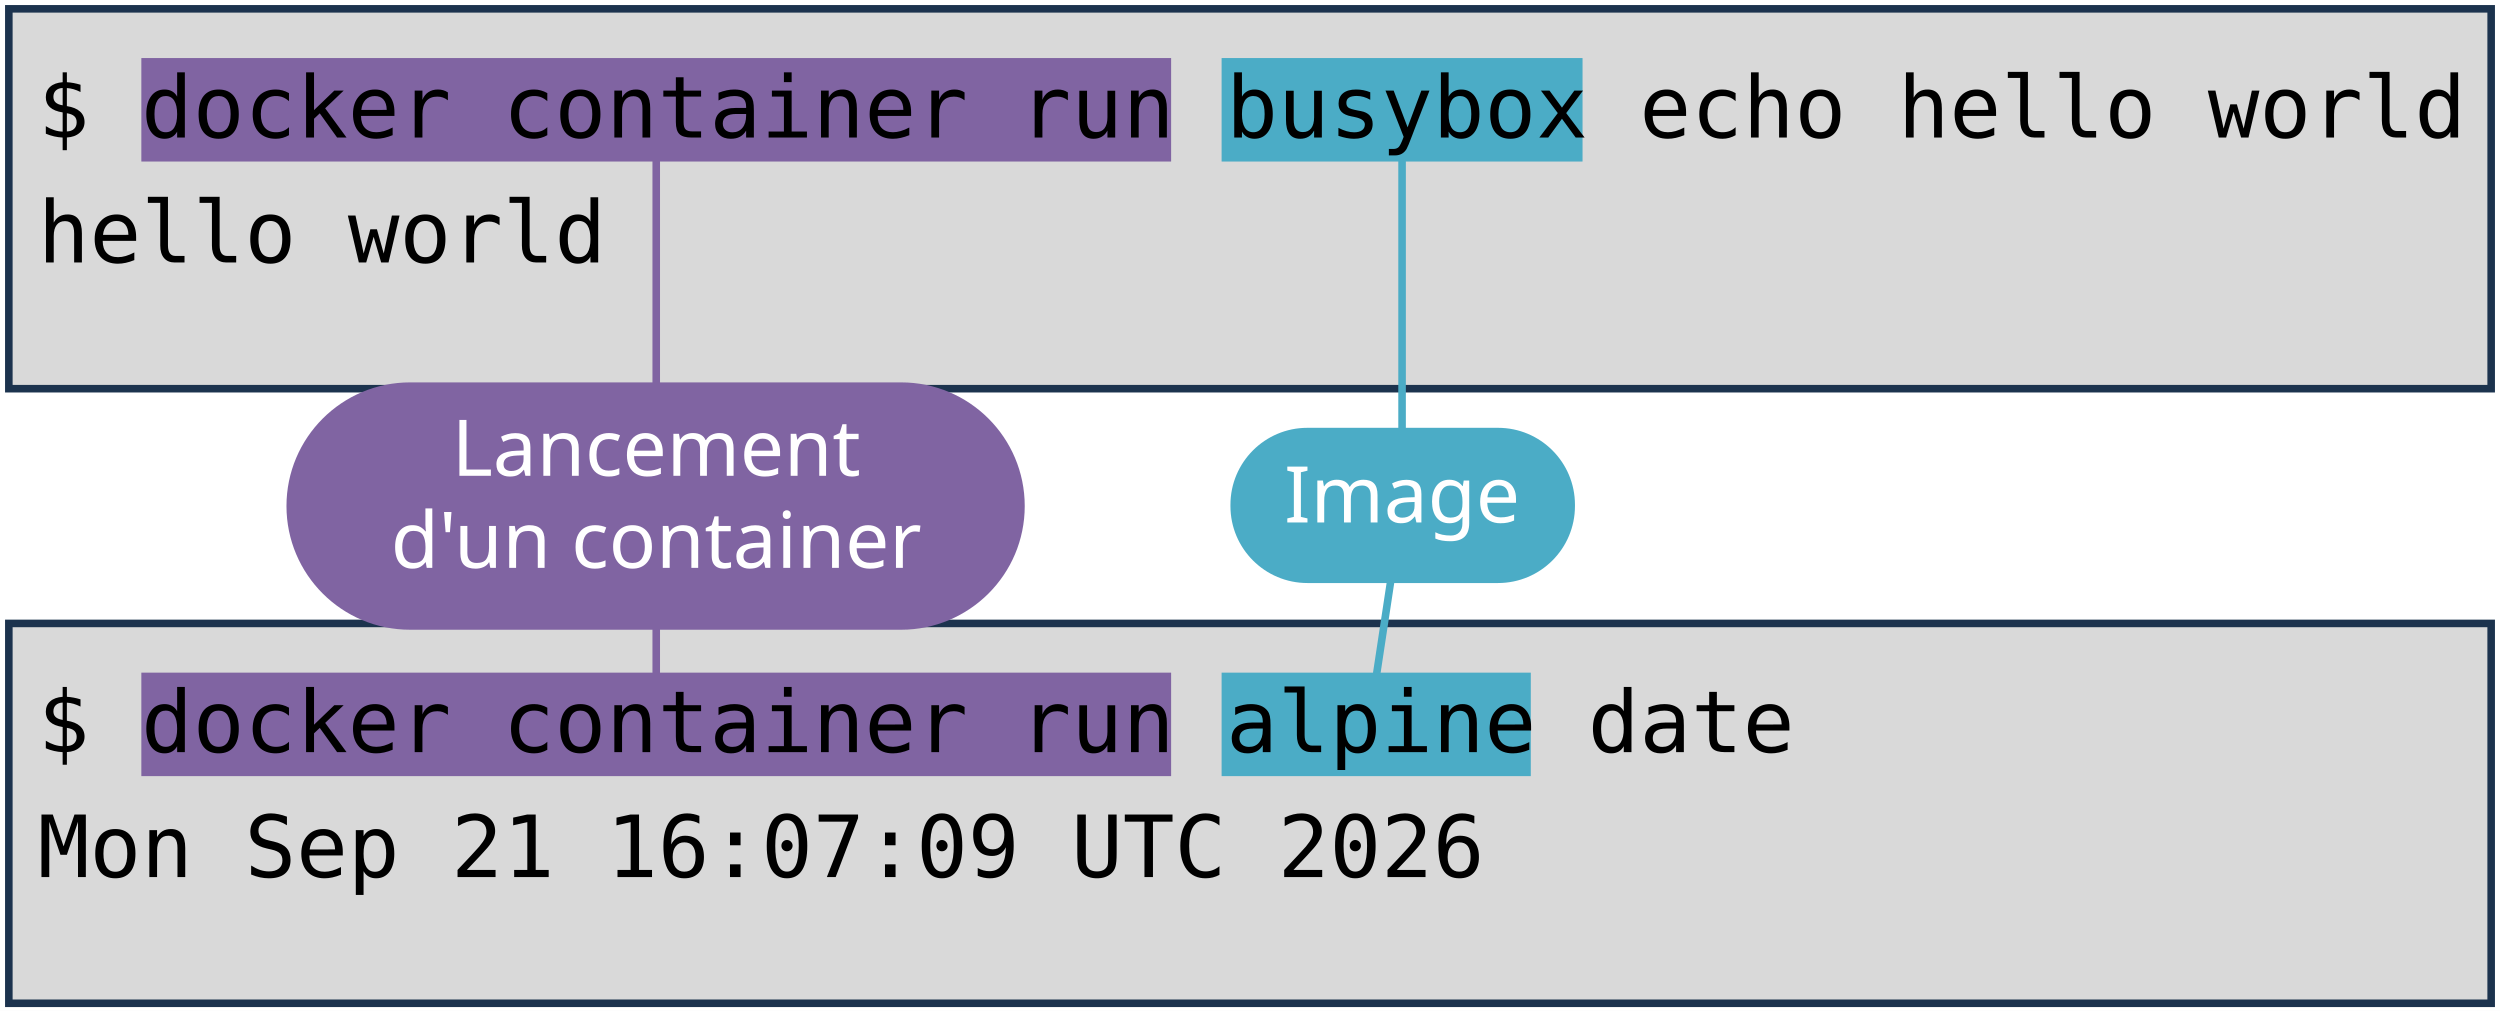
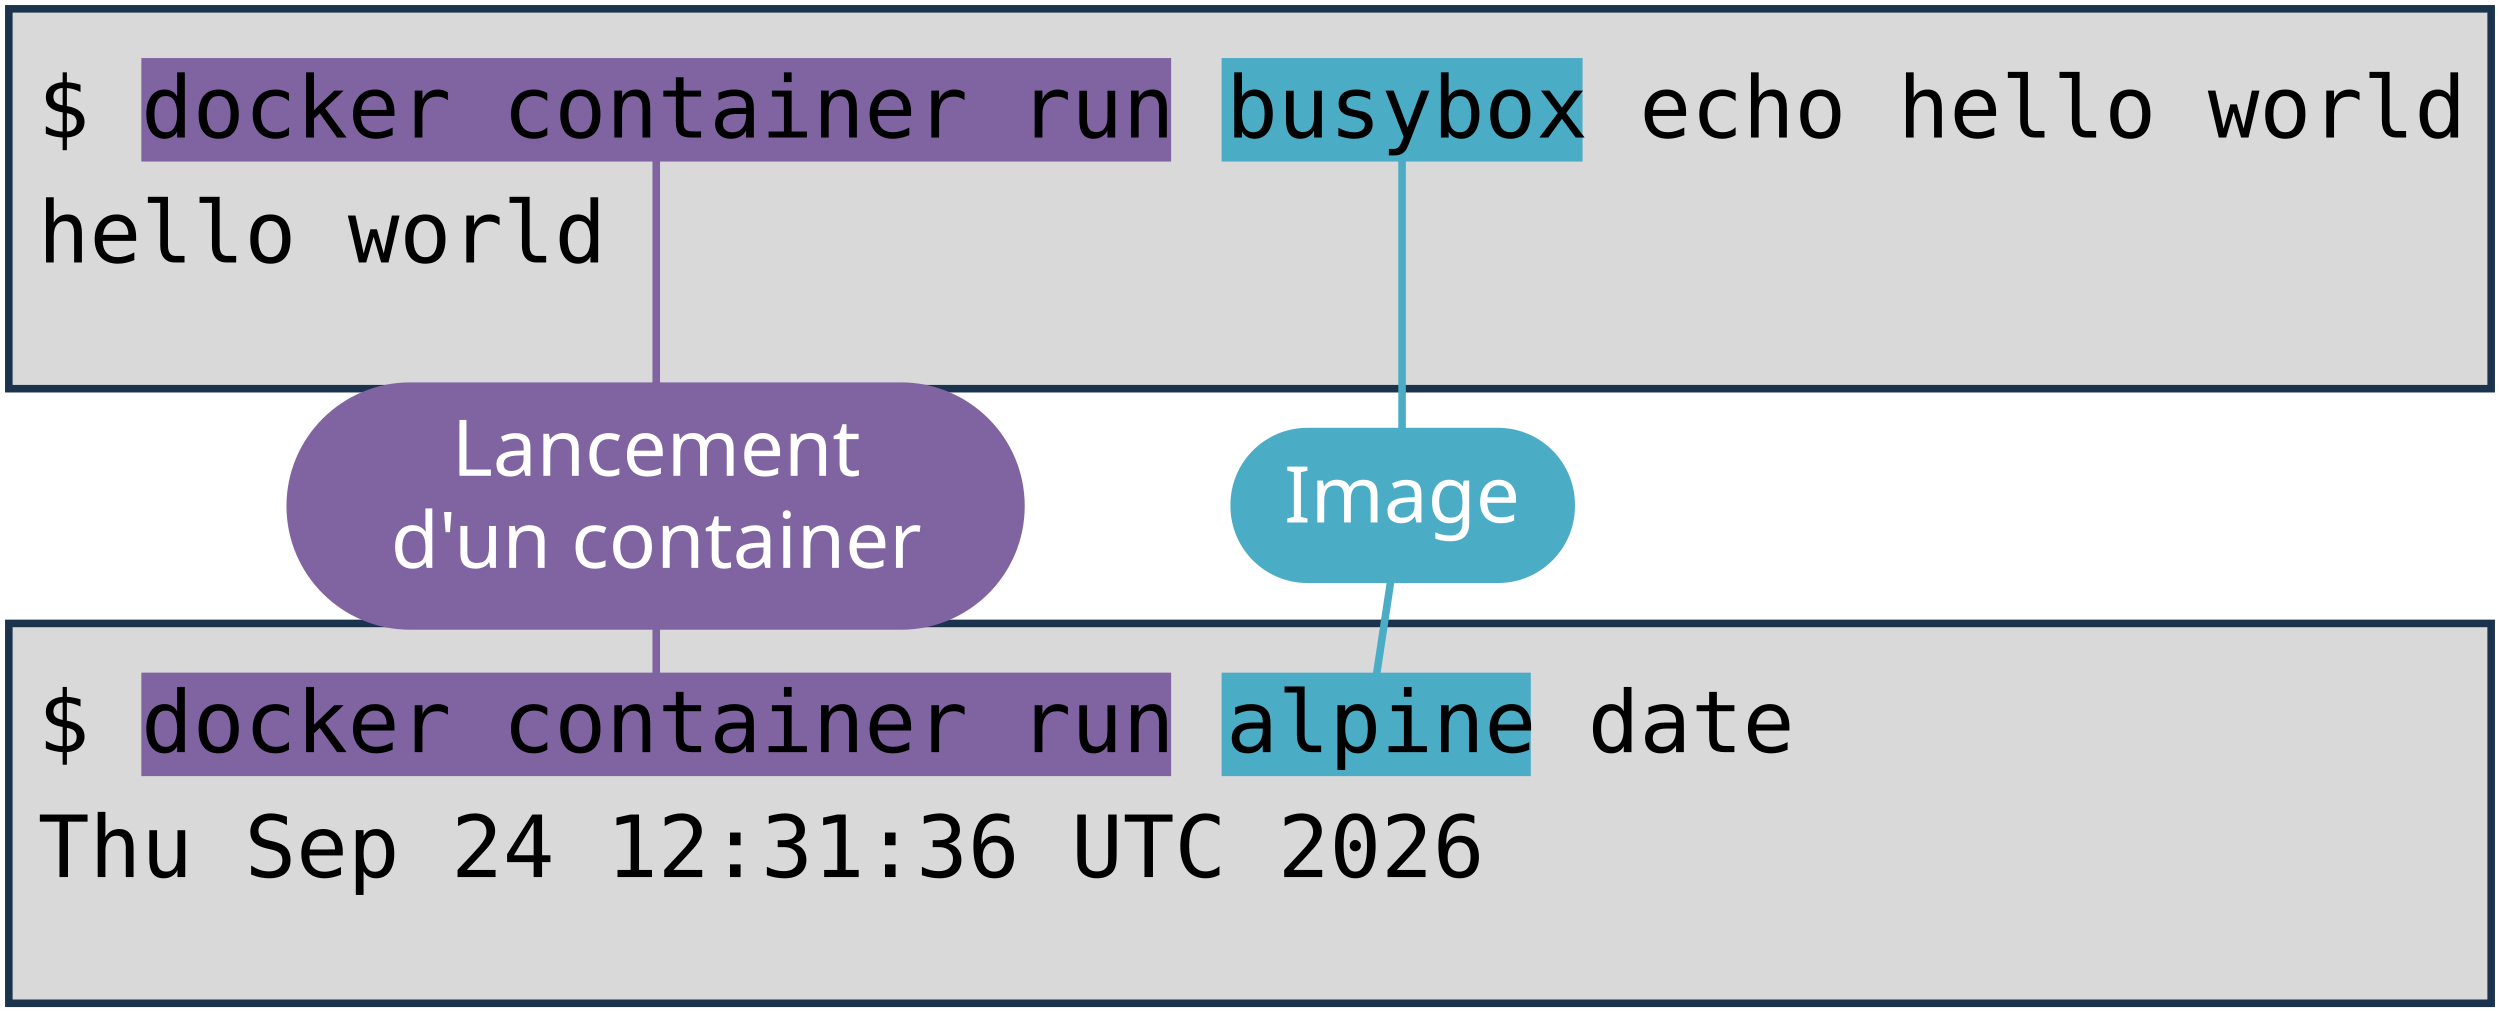
<svg xmlns="http://www.w3.org/2000/svg" viewBox="0 0 1981 801" width="1981" height="801" role="img" aria-label="Deux terminaux : docker container run busybox echo hello world, et docker container run alpine date. Annotations : lancement d'un container, image, commande lancée.">
  <style>
    .code { font-family: "DejaVu Sans Mono", Menlo, Consolas, monospace; font-size: 68px; fill: #000000; }
    .pill { font-family: "Trebuchet MS", "Century Gothic", Verdana, sans-serif; font-size: 62px; text-anchor: middle; }
  </style>
  <rect width="1981" height="801" fill="#FFFFFF" />
  <rect x="7" y="7" width="1967" height="301" fill="#D9D9D9" stroke="#1C334E" stroke-width="6" />
  <rect x="7" y="494" width="1967" height="301" fill="#D9D9D9" stroke="#1C334E" stroke-width="6" />
  <rect x="112" y="46" width="816" height="82" fill="#8064A2" />
  <rect x="112" y="533" width="816" height="82" fill="#8064A2" />
  <rect x="968" y="46" width="286" height="82" fill="#4BACC6" />
  <rect x="968" y="533" width="245" height="82" fill="#4BACC6" />
  <text x="30" y="109" class="code" xml:space="preserve">$ docker container run busybox echo hello world</text>
  <text x="30" y="208" class="code" xml:space="preserve">hello world</text>
  <text x="30" y="596" class="code" xml:space="preserve">$ docker container run alpine date</text>
-   <text x="30" y="695" class="code" xml:space="preserve">Mon Sep 21 16:07:09 UTC 2026</text>
+   <text x="30" y="695" class="code" xml:space="preserve">Thu Sep 24 12:31:36 UTC 2026</text>
  <path d="M 520 401 L 520 128" stroke="#8064A2" stroke-width="6" fill="none" stroke-linecap="round" />
  <path d="M 520 401 L 520 533" stroke="#8064A2" stroke-width="6" fill="none" stroke-linecap="round" />
  <rect x="227" y="303" width="585" height="196" rx="98" fill="#8064A2" />
  <text x="520" y="377" class="pill" fill="#FFFFFF">Lancement</text>
  <text x="520" y="450" class="pill" fill="#FFFFFF">d'un container</text>
  <path d="M 1111 401 L 1111 128" stroke="#4BACC6" stroke-width="6" fill="none" stroke-linecap="round" />
  <path d="M 1111 401 L 1091 533" stroke="#4BACC6" stroke-width="6" fill="none" stroke-linecap="round" />
  <rect x="975" y="339" width="273" height="123" rx="61" fill="#4BACC6" />
  <text x="1111" y="414" class="pill" fill="#FFFFFF">Image</text>
</svg>
